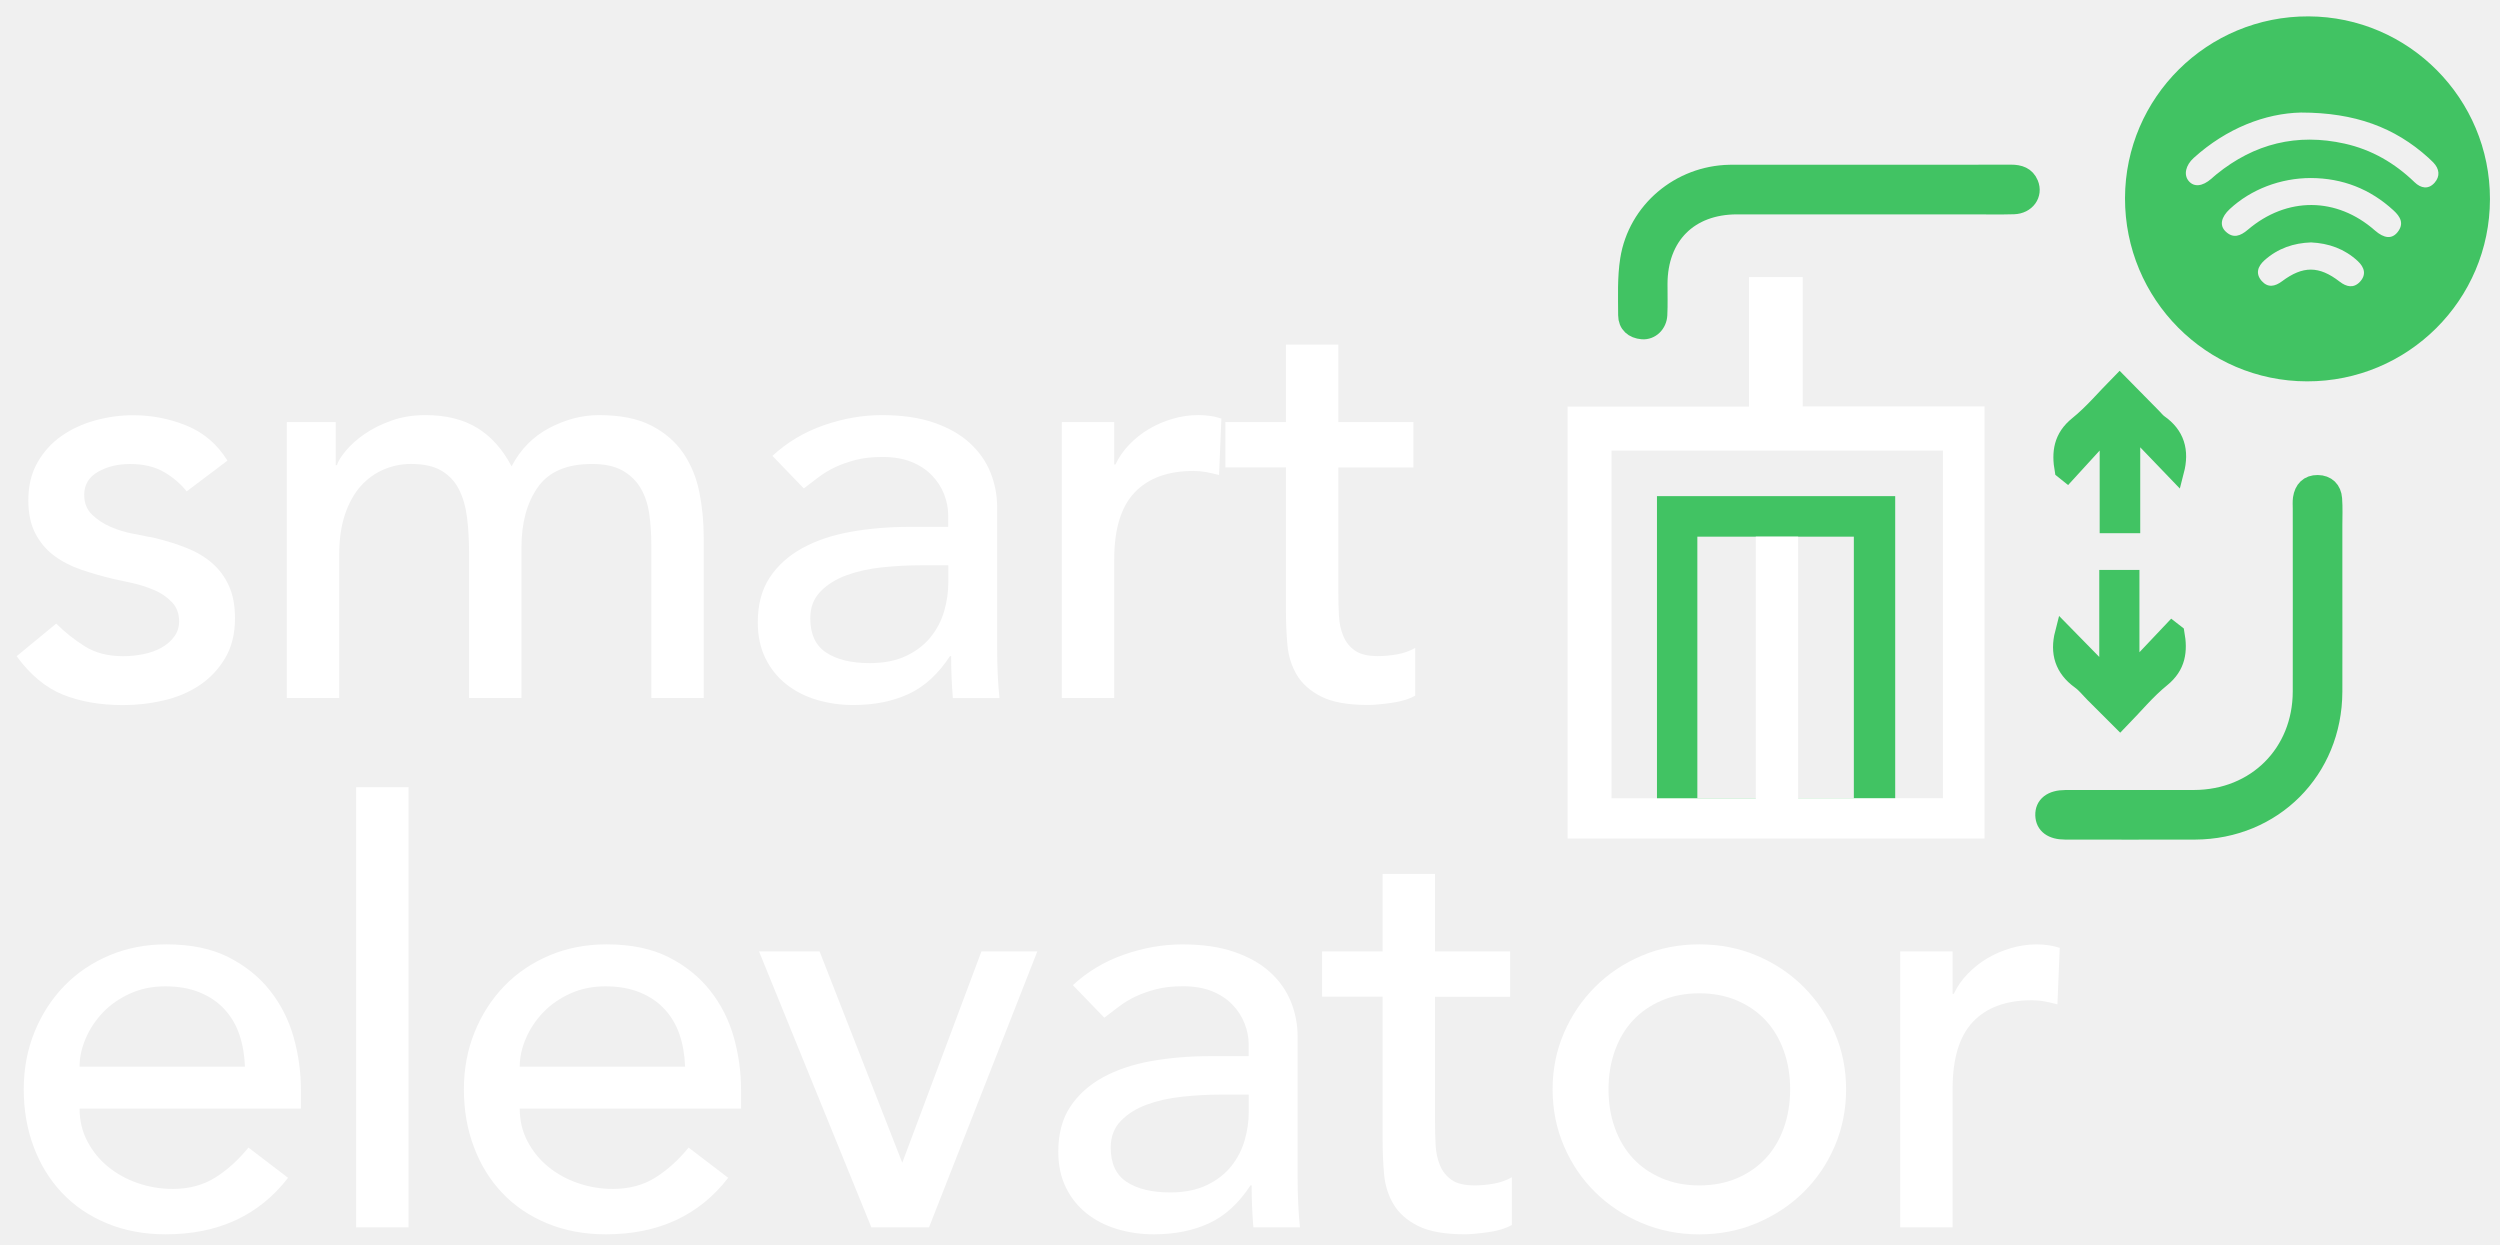
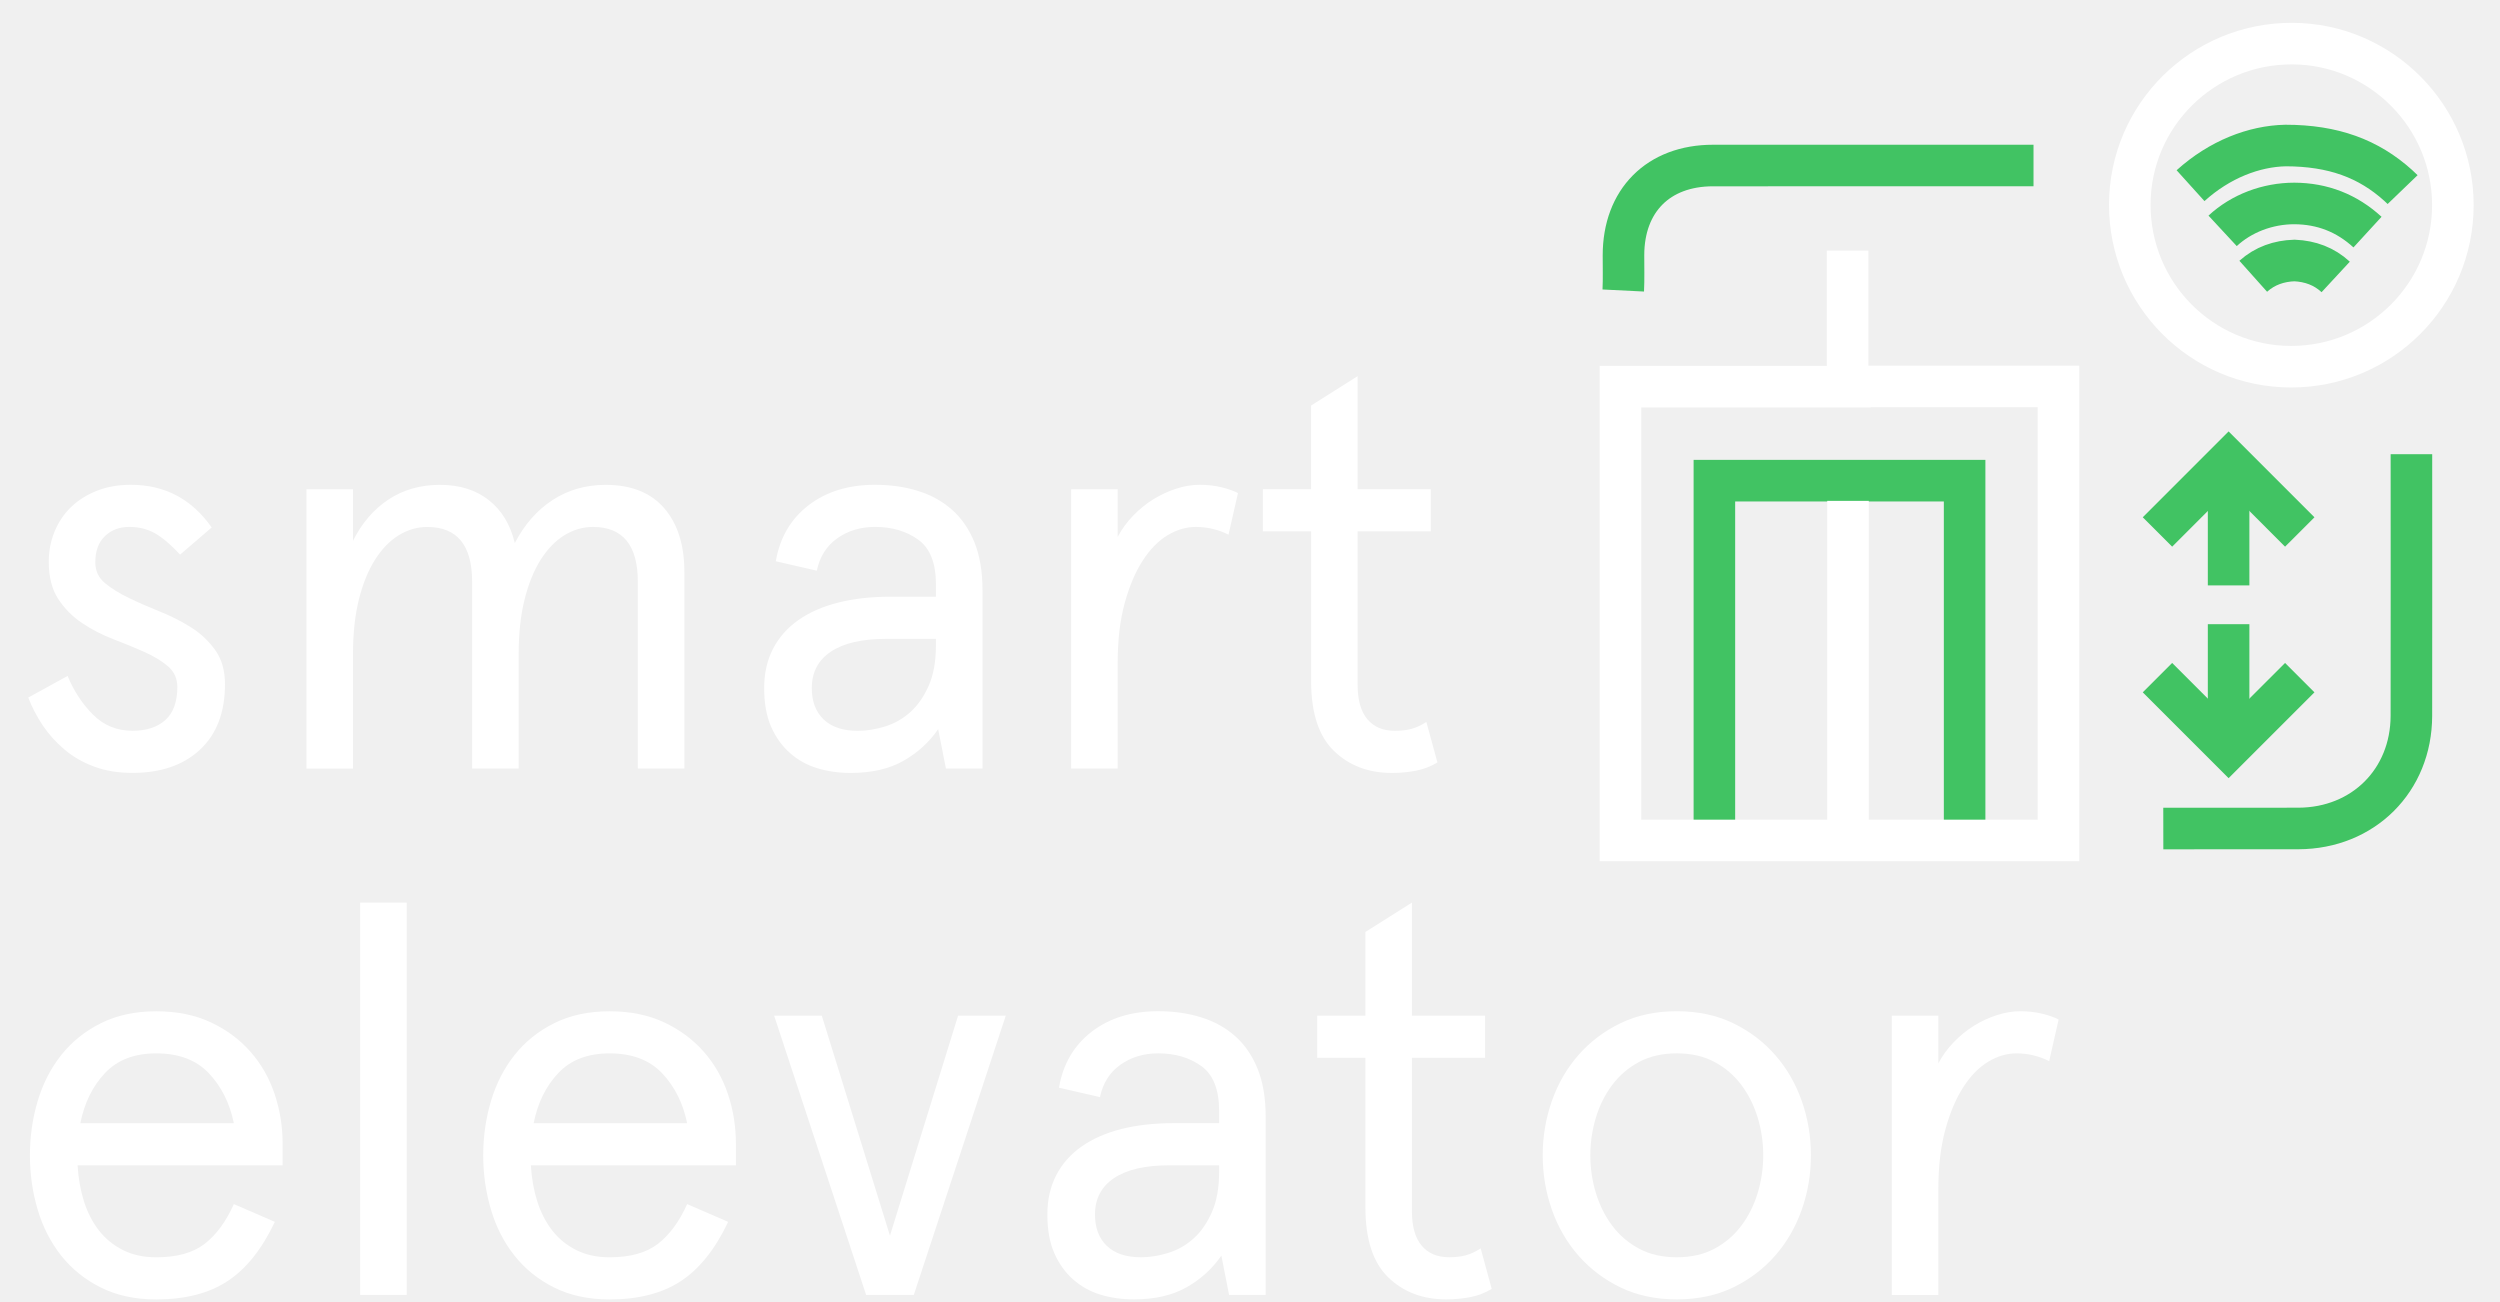
- <svg xmlns="http://www.w3.org/2000/svg" version="1.1" id="Layer_1" x="0px" y="0px" width="84.875px" height="42.25px" viewBox="0 0 84.875 42.25" enable-background="new 0 0 84.875 42.25" xml:space="preserve">
+ <svg xmlns="http://www.w3.org/2000/svg" version="1.1" id="Admin" x="0px" y="0px" width="90.229px" height="46.969px" viewBox="0 0 90.229 46.969" enable-background="new 0 0 90.229 46.969" xml:space="preserve">
  <g>
-     <g>
-       <path fill="#FFFFFF" d="M6.338,16.682c-0.211-0.264-0.471-0.484-0.781-0.662s-0.688-0.267-1.136-0.267    c-0.422,0-0.788,0.089-1.097,0.267c-0.31,0.178-0.465,0.438-0.465,0.781c0,0.276,0.089,0.501,0.267,0.672s0.389,0.31,0.632,0.415    c0.244,0.105,0.504,0.185,0.781,0.237c0.276,0.053,0.514,0.099,0.711,0.139c0.382,0.092,0.741,0.204,1.077,0.336    s0.626,0.303,0.87,0.514c0.244,0.211,0.435,0.468,0.573,0.771c0.139,0.304,0.208,0.673,0.208,1.107    c0,0.527-0.112,0.979-0.336,1.354c-0.224,0.376-0.514,0.683-0.87,0.92s-0.761,0.408-1.216,0.514s-0.913,0.158-1.374,0.158    c-0.778,0-1.46-0.119-2.046-0.355c-0.586-0.237-1.11-0.673-1.571-1.305l1.344-1.107c0.29,0.29,0.613,0.547,0.969,0.771    c0.356,0.224,0.791,0.336,1.305,0.336c0.224,0,0.451-0.023,0.682-0.069s0.435-0.119,0.613-0.218    c0.178-0.099,0.323-0.224,0.435-0.375c0.112-0.151,0.168-0.326,0.168-0.524c0-0.264-0.083-0.48-0.247-0.652    c-0.165-0.171-0.362-0.307-0.593-0.405c-0.231-0.099-0.475-0.178-0.731-0.237c-0.257-0.059-0.484-0.108-0.682-0.148    c-0.382-0.092-0.745-0.197-1.087-0.315c-0.343-0.119-0.646-0.277-0.91-0.475c-0.264-0.198-0.474-0.448-0.632-0.751    c-0.158-0.304-0.237-0.679-0.237-1.127c0-0.487,0.102-0.912,0.307-1.275c0.204-0.362,0.474-0.662,0.81-0.899    c0.336-0.237,0.718-0.415,1.146-0.533c0.428-0.119,0.86-0.178,1.295-0.178c0.632,0,1.239,0.118,1.818,0.355    c0.58,0.237,1.041,0.633,1.384,1.186L6.338,16.682z" />
-       <path fill="#FFFFFF" d="M9.738,14.33h1.66v1.462h0.04c0.04-0.131,0.142-0.296,0.307-0.494c0.165-0.197,0.375-0.385,0.632-0.563    c0.257-0.178,0.56-0.329,0.909-0.454s0.735-0.188,1.157-0.188c0.698,0,1.285,0.145,1.759,0.435    c0.474,0.29,0.863,0.725,1.166,1.305c0.303-0.58,0.731-1.015,1.285-1.305c0.554-0.29,1.114-0.435,1.68-0.435    c0.725,0,1.318,0.118,1.779,0.355c0.461,0.237,0.823,0.551,1.087,0.938c0.264,0.39,0.445,0.831,0.544,1.325    c0.099,0.494,0.148,1.005,0.148,1.531v5.456h-1.779V18.48c0-0.355-0.023-0.698-0.069-1.027c-0.046-0.329-0.142-0.619-0.287-0.87    c-0.145-0.25-0.349-0.451-0.613-0.603s-0.613-0.228-1.047-0.228c-0.857,0-1.47,0.264-1.838,0.791    c-0.369,0.526-0.554,1.205-0.554,2.035v5.12h-1.779v-4.902c0-0.447-0.023-0.856-0.069-1.226c-0.046-0.368-0.138-0.688-0.277-0.959    c-0.138-0.27-0.336-0.48-0.593-0.632s-0.603-0.228-1.038-0.228c-0.316,0-0.623,0.063-0.919,0.188    c-0.296,0.126-0.557,0.313-0.781,0.563c-0.224,0.251-0.402,0.57-0.534,0.959s-0.198,0.847-0.198,1.374v4.862H9.738V14.33z" />
-       <path fill="#FFFFFF" d="M26.224,15.477c0.5-0.462,1.08-0.808,1.739-1.038c0.659-0.23,1.318-0.346,1.977-0.346    c0.685,0,1.275,0.086,1.769,0.257s0.899,0.402,1.215,0.691c0.316,0.29,0.55,0.623,0.702,0.998    c0.151,0.376,0.227,0.769,0.227,1.177v4.783c0,0.33,0.006,0.633,0.02,0.909c0.013,0.277,0.033,0.541,0.059,0.791h-1.582    c-0.04-0.475-0.059-0.949-0.059-1.423h-0.04c-0.396,0.605-0.863,1.034-1.403,1.284c-0.541,0.25-1.167,0.376-1.878,0.376    c-0.435,0-0.85-0.06-1.246-0.178c-0.395-0.119-0.741-0.297-1.038-0.534s-0.531-0.53-0.702-0.88    c-0.171-0.349-0.257-0.754-0.257-1.215c0-0.606,0.135-1.114,0.405-1.522c0.27-0.408,0.639-0.741,1.107-0.998    c0.467-0.257,1.015-0.441,1.641-0.554c0.625-0.111,1.294-0.168,2.006-0.168h1.305v-0.396c0-0.237-0.046-0.475-0.139-0.712    c-0.092-0.236-0.23-0.451-0.415-0.642c-0.185-0.191-0.415-0.343-0.692-0.455c-0.277-0.111-0.606-0.168-0.988-0.168    c-0.343,0-0.643,0.033-0.899,0.099c-0.257,0.066-0.491,0.148-0.702,0.247c-0.211,0.099-0.402,0.215-0.573,0.346    c-0.171,0.133-0.336,0.258-0.494,0.376L26.224,15.477z M31.244,19.192c-0.422,0-0.853,0.023-1.294,0.069    c-0.442,0.046-0.844,0.135-1.206,0.267s-0.659,0.316-0.889,0.554c-0.231,0.237-0.346,0.54-0.346,0.909    c0,0.54,0.181,0.929,0.543,1.166s0.854,0.356,1.473,0.356c0.488,0,0.903-0.083,1.246-0.248c0.342-0.164,0.619-0.378,0.83-0.642    c0.21-0.264,0.362-0.557,0.455-0.88s0.139-0.643,0.139-0.959v-0.593H31.244z" />
-       <path fill="#FFFFFF" d="M36.048,14.33h1.779v1.442h0.04c0.119-0.25,0.277-0.478,0.475-0.682s0.418-0.379,0.662-0.524    c0.244-0.145,0.511-0.26,0.801-0.346c0.29-0.085,0.58-0.128,0.87-0.128c0.29,0,0.553,0.039,0.791,0.118l-0.079,1.918    c-0.145-0.04-0.29-0.073-0.435-0.1c-0.146-0.026-0.29-0.039-0.435-0.039c-0.87,0-1.535,0.244-1.997,0.731    s-0.692,1.245-0.692,2.273v4.704h-1.779V14.33z" />
-       <path fill="#FFFFFF" d="M47.986,15.871h-2.549v4.25c0,0.264,0.006,0.524,0.02,0.781c0.013,0.257,0.063,0.487,0.148,0.691    c0.085,0.205,0.217,0.369,0.395,0.494c0.178,0.126,0.438,0.188,0.781,0.188c0.211,0,0.428-0.021,0.652-0.06    c0.224-0.04,0.428-0.112,0.613-0.218v1.621c-0.211,0.118-0.484,0.201-0.82,0.247s-0.598,0.069-0.781,0.069    c-0.686,0-1.216-0.096-1.592-0.287c-0.375-0.19-0.652-0.438-0.83-0.741c-0.178-0.303-0.283-0.643-0.316-1.018    c-0.033-0.376-0.049-0.754-0.049-1.137v-4.883h-2.056V14.33h2.056V11.7h1.779v2.63h2.549V15.871z" />
-       <path fill="#FFFFFF" d="M2.702,37.637c0,0.408,0.089,0.78,0.267,1.116s0.412,0.623,0.702,0.86s0.626,0.422,1.008,0.554    c0.382,0.132,0.777,0.197,1.186,0.197c0.553,0,1.034-0.129,1.443-0.386c0.408-0.257,0.784-0.596,1.127-1.018l1.344,1.027    c-0.988,1.279-2.372,1.918-4.151,1.918c-0.738,0-1.407-0.126-2.006-0.376s-1.107-0.596-1.522-1.037s-0.735-0.962-0.958-1.562    c-0.225-0.6-0.336-1.249-0.336-1.947s0.122-1.348,0.366-1.947s0.58-1.12,1.008-1.562s0.939-0.787,1.532-1.038    c0.593-0.25,1.239-0.375,1.938-0.375c0.83,0,1.532,0.145,2.105,0.435s1.044,0.669,1.413,1.137    c0.369,0.468,0.636,0.995,0.801,1.581c0.165,0.587,0.247,1.183,0.247,1.789v0.633H2.702z M8.315,36.213    c-0.014-0.395-0.076-0.757-0.188-1.087c-0.112-0.329-0.28-0.616-0.504-0.859c-0.224-0.244-0.504-0.436-0.84-0.573    c-0.336-0.139-0.728-0.208-1.176-0.208c-0.435,0-0.834,0.082-1.196,0.247s-0.669,0.379-0.919,0.643    c-0.25,0.264-0.445,0.557-0.583,0.88c-0.139,0.322-0.208,0.642-0.208,0.958H8.315z" />
-       <path fill="#FFFFFF" d="M12.091,26.725h1.779v14.944h-1.779V26.725z" />
-       <path fill="#FFFFFF" d="M17.645,37.637c0,0.408,0.089,0.78,0.267,1.116s0.412,0.623,0.702,0.86s0.626,0.422,1.008,0.554    c0.382,0.132,0.777,0.197,1.186,0.197c0.553,0,1.034-0.129,1.443-0.386c0.408-0.257,0.784-0.596,1.127-1.018l1.344,1.027    c-0.988,1.279-2.372,1.918-4.151,1.918c-0.738,0-1.407-0.126-2.006-0.376s-1.107-0.596-1.522-1.037s-0.735-0.962-0.958-1.562    c-0.225-0.6-0.336-1.249-0.336-1.947s0.122-1.348,0.366-1.947s0.58-1.12,1.008-1.562s0.939-0.787,1.532-1.038    c0.593-0.25,1.239-0.375,1.938-0.375c0.83,0,1.532,0.145,2.105,0.435s1.044,0.669,1.413,1.137    c0.369,0.468,0.636,0.995,0.801,1.581c0.165,0.587,0.247,1.183,0.247,1.789v0.633H17.645z M23.259,36.213    c-0.014-0.395-0.076-0.757-0.188-1.087c-0.112-0.329-0.28-0.616-0.504-0.859c-0.224-0.244-0.504-0.436-0.84-0.573    c-0.336-0.139-0.728-0.208-1.176-0.208c-0.435,0-0.834,0.082-1.196,0.247s-0.669,0.379-0.919,0.643    c-0.25,0.264-0.445,0.557-0.583,0.88c-0.139,0.322-0.208,0.642-0.208,0.958H23.259z" />
-       <path fill="#FFFFFF" d="M25.769,32.3h2.056l2.807,7.175L33.32,32.3h1.897l-3.677,9.369h-1.957L25.769,32.3z" />
-       <path fill="#FFFFFF" d="M36.424,33.446c0.5-0.462,1.08-0.808,1.739-1.038c0.659-0.23,1.318-0.346,1.977-0.346    c0.685,0,1.275,0.086,1.769,0.257s0.899,0.402,1.215,0.691c0.317,0.29,0.55,0.623,0.702,0.998    c0.151,0.376,0.228,0.769,0.228,1.177v4.783c0,0.33,0.007,0.633,0.021,0.909c0.012,0.277,0.032,0.541,0.059,0.791h-1.582    c-0.04-0.475-0.059-0.949-0.059-1.423h-0.04c-0.396,0.605-0.863,1.034-1.403,1.284c-0.541,0.25-1.167,0.376-1.878,0.376    c-0.435,0-0.85-0.06-1.246-0.178c-0.395-0.119-0.741-0.297-1.038-0.534s-0.531-0.53-0.702-0.88    c-0.171-0.349-0.257-0.754-0.257-1.215c0-0.606,0.135-1.114,0.405-1.522c0.27-0.408,0.639-0.741,1.107-0.998    c0.467-0.257,1.015-0.441,1.641-0.554c0.625-0.111,1.294-0.168,2.006-0.168h1.305v-0.396c0-0.237-0.046-0.475-0.139-0.712    c-0.092-0.236-0.23-0.451-0.415-0.642c-0.185-0.191-0.415-0.343-0.692-0.455c-0.277-0.111-0.606-0.168-0.988-0.168    c-0.343,0-0.643,0.033-0.899,0.099c-0.257,0.066-0.491,0.148-0.702,0.247c-0.211,0.099-0.402,0.215-0.573,0.346    c-0.171,0.133-0.336,0.258-0.494,0.376L36.424,33.446z M41.444,37.162c-0.422,0-0.853,0.023-1.294,0.069    c-0.442,0.046-0.844,0.135-1.206,0.267s-0.659,0.316-0.889,0.554c-0.231,0.237-0.346,0.54-0.346,0.909    c0,0.54,0.181,0.929,0.543,1.166s0.854,0.356,1.473,0.356c0.488,0,0.903-0.083,1.246-0.248c0.342-0.164,0.619-0.378,0.83-0.642    c0.21-0.264,0.362-0.557,0.455-0.88s0.139-0.643,0.139-0.959v-0.593H41.444z" />
-       <path fill="#FFFFFF" d="M51.268,33.841h-2.549v4.25c0,0.264,0.006,0.524,0.02,0.781c0.013,0.257,0.063,0.487,0.148,0.691    c0.085,0.205,0.217,0.369,0.395,0.494c0.178,0.126,0.438,0.188,0.781,0.188c0.211,0,0.428-0.021,0.652-0.06    c0.224-0.04,0.428-0.112,0.613-0.218v1.621c-0.211,0.118-0.484,0.201-0.82,0.247s-0.598,0.069-0.781,0.069    c-0.686,0-1.216-0.096-1.592-0.287c-0.375-0.19-0.652-0.438-0.83-0.741c-0.178-0.303-0.283-0.643-0.316-1.018    c-0.033-0.376-0.049-0.754-0.049-1.137v-4.883h-2.056V32.3h2.056v-2.63h1.779v2.63h2.549V33.841z" />
-       <path fill="#FFFFFF" d="M52.711,36.984c0-0.686,0.129-1.324,0.386-1.918c0.257-0.593,0.609-1.113,1.058-1.562    c0.447-0.447,0.975-0.801,1.582-1.058c0.605-0.257,1.258-0.385,1.956-0.385s1.351,0.128,1.957,0.385s1.134,0.61,1.581,1.058    c0.448,0.448,0.801,0.969,1.059,1.562c0.256,0.594,0.385,1.232,0.385,1.918s-0.129,1.327-0.385,1.927    c-0.258,0.601-0.61,1.12-1.059,1.562c-0.447,0.442-0.975,0.791-1.581,1.048s-1.259,0.386-1.957,0.386s-1.351-0.129-1.956-0.386    c-0.607-0.257-1.135-0.605-1.582-1.048c-0.448-0.441-0.801-0.961-1.058-1.562C52.84,38.312,52.711,37.67,52.711,36.984z     M54.609,36.984c0,0.475,0.072,0.912,0.217,1.314s0.35,0.744,0.613,1.027c0.264,0.284,0.586,0.508,0.969,0.673    c0.381,0.164,0.811,0.247,1.284,0.247c0.475,0,0.903-0.083,1.285-0.247c0.382-0.165,0.704-0.389,0.968-0.673    c0.264-0.283,0.469-0.625,0.613-1.027s0.218-0.84,0.218-1.314s-0.073-0.913-0.218-1.314c-0.145-0.402-0.35-0.745-0.613-1.028    s-0.586-0.507-0.968-0.672s-0.811-0.247-1.285-0.247c-0.474,0-0.903,0.082-1.284,0.247c-0.383,0.165-0.705,0.389-0.969,0.672    s-0.469,0.626-0.613,1.028C54.682,36.071,54.609,36.51,54.609,36.984z" />
-       <path fill="#FFFFFF" d="M64.512,32.3h1.779v1.442h0.039c0.119-0.25,0.277-0.478,0.475-0.682c0.198-0.204,0.418-0.379,0.662-0.524    c0.244-0.145,0.512-0.26,0.801-0.346c0.29-0.085,0.58-0.128,0.87-0.128s0.554,0.039,0.79,0.118l-0.078,1.918    c-0.146-0.04-0.291-0.073-0.436-0.1s-0.289-0.039-0.435-0.039c-0.87,0-1.535,0.244-1.997,0.731    c-0.461,0.487-0.691,1.245-0.691,2.273v4.704h-1.779V32.3z" />
-     </g>
-     <path fill-rule="evenodd" clip-rule="evenodd" fill="#41C363" d="M78.322,12.947c-3.421-0.006-6.186-2.792-6.178-6.223   c0.01-3.418,2.802-6.182,6.232-6.168c3.402,0.013,6.163,2.796,6.158,6.204C84.531,10.183,81.749,12.954,78.322,12.947z    M78.117,3.821c-1.204,0.026-2.521,0.528-3.641,1.541c-0.275,0.249-0.344,0.57-0.174,0.778c0.181,0.221,0.469,0.193,0.775-0.073   c0.059-0.051,0.115-0.104,0.176-0.152c1.283-1.041,2.73-1.398,4.348-1.039c0.918,0.205,1.699,0.659,2.373,1.31   c0.217,0.209,0.47,0.255,0.68,0.018c0.195-0.22,0.165-0.474-0.046-0.691c-0.054-0.056-0.11-0.108-0.167-0.16   C81.299,4.323,79.952,3.823,78.117,3.821z M78.455,6.044c-1.031,0.001-2.029,0.382-2.751,1.05c-0.298,0.276-0.36,0.559-0.144,0.765   c0.258,0.248,0.502,0.153,0.75-0.056c1.328-1.133,3.021-1.121,4.318,0.021c0.313,0.274,0.577,0.3,0.77,0.057   c0.229-0.289,0.096-0.524-0.138-0.738C80.467,6.415,79.531,6.049,78.455,6.044z M78.461,8.23c-0.594,0.02-1.13,0.203-1.581,0.606   c-0.233,0.209-0.314,0.457-0.092,0.707c0.209,0.232,0.445,0.187,0.686,0.007c0.712-0.533,1.259-0.528,1.956,0.011   c0.234,0.181,0.475,0.233,0.688,0.008c0.229-0.244,0.156-0.494-0.075-0.708C79.597,8.449,79.064,8.259,78.461,8.23z" />
-     <path fill-rule="evenodd" clip-rule="evenodd" fill="#41C363" d="M64.342,16.843c0,3.778,0,7.541,0,11.332   c-2.686,0-5.373,0-8.088,0c0-3.765,0-7.539,0-11.332C58.947,16.843,61.634,16.843,64.342,16.843z M62.938,27.103   c0-3.079,0-5.842,0-8.882c-1.992,0-3.352,0-5.313,0c0,3.07,0,5.824,0,8.882C59.602,27.103,60.953,27.103,62.938,27.103z" />
-     <path fill-rule="evenodd" clip-rule="evenodd" fill="#41C363" stroke="#41C363" stroke-width="0.6" stroke-miterlimit="10" d="   M79.223,19.461c0,1.342,0.004,2.684,0,4.025c-0.009,2.667-2.043,4.707-4.703,4.718c-1.137,0.004-3.271,0.001-4.407,0   c-0.451,0-0.704-0.189-0.715-0.526c-0.011-0.35,0.253-0.557,0.724-0.557c1.121-0.002,3.244,0.002,4.367-0.001   c2.095-0.006,3.646-1.551,3.65-3.642c0.004-2.735,0-3.47,0-6.206c0-0.116-0.01-0.234,0.006-0.348   c0.045-0.309,0.225-0.501,0.541-0.497c0.313,0.004,0.506,0.194,0.529,0.506c0.023,0.309,0.008,0.619,0.008,0.929   C79.223,19.062,79.223,18.261,79.223,19.461z" />
-     <path fill-rule="evenodd" clip-rule="evenodd" fill="#41C363" stroke="#41C363" stroke-width="0.6" stroke-miterlimit="10" d="   M62.94,5.893c1.445,0,3.89,0.003,5.335-0.003c0.284,0,0.516,0.075,0.63,0.349c0.151,0.36-0.108,0.722-0.536,0.735   c-0.464,0.014-0.929,0.004-1.394,0.004c-2.335,0-5.671-0.001-8.006,0c-1.621,0-2.655,1.039-2.657,2.665   c-0.001,0.348,0.011,0.697-0.006,1.044c-0.014,0.318-0.261,0.555-0.549,0.532c-0.311-0.025-0.52-0.205-0.521-0.518   c-0.001-0.631-0.03-1.272,0.068-1.89c0.266-1.668,1.726-2.885,3.415-2.917c0.025,0,0.051-0.001,0.076-0.001   C60.18,5.893,61.56,5.893,62.94,5.893z" />
-     <path fill-rule="evenodd" clip-rule="evenodd" fill="#41C363" stroke="#41C363" stroke-width="0.6" stroke-miterlimit="10" d="   M70.055,15.96c-0.105-0.597-0.042-1.105,0.49-1.533c0.498-0.401,0.915-0.904,1.416-1.411c0.389,0.395,0.756,0.767,1.123,1.14   c0.072,0.074,0.138,0.159,0.221,0.218c0.563,0.394,0.723,0.931,0.545,1.617c-0.464-0.483-0.927-0.964-1.389-1.446   c-0.033,0.025-0.066,0.05-0.1,0.074c0,1.051,0,2.102,0,3.183c-0.264,0-0.5,0-0.777,0c0-1.054,0-2.115,0-3.279   c-0.515,0.561-0.961,1.049-1.406,1.537C70.136,16.027,70.096,15.994,70.055,15.96z" />
-     <path fill-rule="evenodd" clip-rule="evenodd" fill="#41C363" stroke="#41C363" stroke-width="0.6" stroke-miterlimit="10" d="   M73.865,21.504c0.105,0.594,0.047,1.103-0.484,1.532c-0.497,0.401-0.911,0.909-1.402,1.412c-0.314-0.314-0.604-0.603-0.893-0.891   c-0.154-0.154-0.292-0.334-0.469-0.46c-0.557-0.402-0.723-0.934-0.553-1.596c0.458,0.467,0.926,0.945,1.393,1.421   c0.037-0.024,0.076-0.049,0.113-0.073c0-1.06,0-2.121,0-3.199c0.27,0,0.496,0,0.764,0c0,1.064,0,2.126,0,3.248   c0.502-0.53,0.954-1.01,1.408-1.49C73.783,21.44,73.822,21.471,73.865,21.504z" />
-     <g>
-       <path fill-rule="evenodd" clip-rule="evenodd" fill="#FFFFFF" d="M53.219,13.803c2.063,0,4.098,0,6.159,0c0-1.932,0-2.462,0-4.396    c0.365,0,1.442,0,1.824,0c0,1.91,0,2.449,0,4.39c2.075,0,4.108,0,6.173,0c0,4.677,0,9.994,0,14.672c-4.457,0-9.662,0-14.156,0    C53.219,23.825,53.219,18.507,53.219,13.803z M61.047,27.099c1.727,0,3.239,0,4.916,0c0-3.95,0-7.876,0-11.8    c-3.771,0-7.518,0-11.251,0c0,3.954,0,7.881,0,11.801c1.702,0,3.186,0,4.897,0c0-3.07,0-5.834,0-8.881c0.381,0,1.07,0,1.438,0    C61.047,21.287,61.047,24.042,61.047,27.099z" />
-     </g>
+     <path fill="#FFFFFF" d="M4.72,17.497c1.227,0,2.2,0.514,2.92,1.54l-1.14,0.98c-0.333-0.36-0.637-0.617-0.91-0.771   s-0.583-0.229-0.93-0.229c-0.347,0-0.637,0.109-0.87,0.33c-0.233,0.22-0.35,0.536-0.35,0.949c0,0.308,0.117,0.558,0.35,0.75   c0.233,0.194,0.523,0.374,0.87,0.54c0.346,0.167,0.72,0.33,1.12,0.49c0.4,0.16,0.773,0.351,1.12,0.57s0.637,0.493,0.87,0.82   c0.233,0.326,0.35,0.736,0.35,1.229c0,1.014-0.3,1.8-0.9,2.36c-0.6,0.56-1.414,0.84-2.44,0.84c-0.52,0-0.983-0.077-1.39-0.23   c-0.407-0.152-0.764-0.359-1.07-0.62c-0.307-0.26-0.567-0.55-0.78-0.869c-0.213-0.32-0.387-0.653-0.52-1l1.42-0.78   c0.227,0.547,0.533,1.014,0.92,1.399c0.387,0.388,0.86,0.58,1.42,0.58c0.507,0,0.903-0.13,1.19-0.39   c0.286-0.26,0.43-0.656,0.43-1.19c0-0.306-0.113-0.556-0.34-0.75c-0.227-0.192-0.514-0.366-0.86-0.52   c-0.347-0.153-0.72-0.307-1.12-0.46s-0.773-0.347-1.12-0.58s-0.633-0.523-0.86-0.87c-0.227-0.347-0.34-0.793-0.34-1.34   c0-0.387,0.07-0.75,0.21-1.09c0.14-0.34,0.336-0.634,0.59-0.88c0.253-0.247,0.563-0.443,0.93-0.59   C3.856,17.57,4.266,17.497,4.72,17.497z" />
+     <path fill="#FFFFFF" d="M24.7,27.737h-1.68v-6.74c0-1.319-0.54-1.979-1.62-1.979c-0.36,0-0.704,0.1-1.03,0.3   s-0.613,0.497-0.86,0.89c-0.247,0.394-0.44,0.874-0.58,1.44s-0.21,1.217-0.21,1.95v4.14h-1.68v-6.74c0-1.319-0.54-1.979-1.62-1.979   c-0.36,0-0.704,0.1-1.03,0.3s-0.613,0.497-0.86,0.89c-0.247,0.394-0.44,0.874-0.58,1.44s-0.21,1.217-0.21,1.95v4.14h-1.68v-10.08   h1.68v1.86c0.32-0.641,0.747-1.137,1.28-1.49s1.153-0.53,1.86-0.53c0.707,0,1.293,0.184,1.76,0.55   c0.467,0.367,0.78,0.884,0.94,1.551c0.347-0.667,0.8-1.184,1.36-1.551c0.56-0.366,1.2-0.55,1.92-0.55c0.92,0,1.623,0.28,2.11,0.84   c0.486,0.561,0.73,1.327,0.73,2.301V27.737z" />
+     <path fill="#FFFFFF" d="M35.459,27.737H34.14l-0.28-1.42c-0.32,0.467-0.737,0.847-1.25,1.14s-1.15,0.44-1.91,0.44   c-0.427,0-0.827-0.057-1.2-0.17c-0.374-0.113-0.704-0.297-0.99-0.55c-0.287-0.254-0.513-0.57-0.68-0.95   c-0.167-0.38-0.25-0.844-0.25-1.391c0-0.533,0.106-1.006,0.32-1.42c0.213-0.413,0.52-0.76,0.92-1.04   c0.4-0.279,0.88-0.489,1.44-0.63c0.56-0.14,1.187-0.21,1.88-0.21h1.64v-0.439c0-0.773-0.213-1.313-0.64-1.62   c-0.427-0.307-0.947-0.46-1.56-0.46c-0.52,0-0.974,0.137-1.36,0.41s-0.633,0.663-0.74,1.17L28,20.257   c0.146-0.853,0.54-1.526,1.18-2.02c0.64-0.493,1.44-0.74,2.4-0.74c0.56,0,1.077,0.073,1.55,0.221   c0.473,0.146,0.883,0.373,1.23,0.68c0.346,0.307,0.617,0.7,0.811,1.18c0.193,0.48,0.289,1.054,0.289,1.72V27.737z M29.299,24.837   c0,0.48,0.143,0.857,0.43,1.131c0.287,0.273,0.697,0.409,1.23,0.409c0.32,0,0.65-0.053,0.99-0.159   c0.34-0.107,0.643-0.28,0.91-0.521s0.487-0.557,0.66-0.95c0.173-0.393,0.26-0.876,0.26-1.45v-0.239h-1.8   c-0.867,0-1.53,0.153-1.99,0.46C29.529,23.824,29.299,24.265,29.299,24.837z" />
+     <path fill="#FFFFFF" d="M44.339,19.297c-0.373-0.187-0.767-0.279-1.18-0.279c-0.347,0-0.687,0.1-1.02,0.3   c-0.334,0.2-0.634,0.507-0.9,0.92s-0.483,0.927-0.65,1.54c-0.166,0.613-0.25,1.327-0.25,2.14v3.82h-1.68v-10.08h1.68v1.72   c0.147-0.279,0.334-0.536,0.561-0.77s0.47-0.43,0.729-0.59c0.261-0.16,0.533-0.287,0.82-0.38c0.287-0.094,0.57-0.141,0.851-0.141   c0.279,0,0.543,0.03,0.789,0.09c0.247,0.061,0.443,0.131,0.591,0.21L44.339,19.297z" />
+     <path fill="#FFFFFF" d="M45.579,17.657h1.74v-3.02l1.68-1.061v4.08h2.64v1.521h-2.64v5.54c0,0.547,0.116,0.96,0.35,1.239   c0.233,0.28,0.563,0.42,0.99,0.42c0.227,0,0.427-0.022,0.601-0.069c0.173-0.047,0.353-0.13,0.54-0.25l0.399,1.46   c-0.24,0.146-0.5,0.246-0.78,0.3c-0.279,0.053-0.566,0.08-0.859,0.08c-0.854,0-1.554-0.267-2.101-0.8s-0.819-1.373-0.819-2.521   v-5.399h-1.74V17.657z" />
+     <path fill="#FFFFFF" d="M10.2,42.058h-7.4c0.027,0.467,0.104,0.899,0.23,1.3c0.127,0.399,0.307,0.75,0.54,1.05   s0.523,0.537,0.87,0.71c0.347,0.174,0.747,0.26,1.2,0.26c0.747,0,1.33-0.163,1.75-0.489c0.42-0.327,0.77-0.804,1.05-1.431   l1.48,0.641c-0.467,0.986-1.037,1.699-1.71,2.14s-1.53,0.66-2.57,0.66c-0.76,0-1.427-0.144-2-0.43   c-0.574-0.287-1.05-0.671-1.43-1.15c-0.38-0.48-0.664-1.033-0.85-1.66s-0.28-1.28-0.28-1.96s0.093-1.333,0.28-1.96   s0.47-1.18,0.85-1.66c0.38-0.479,0.856-0.863,1.43-1.149c0.573-0.287,1.24-0.431,2-0.431c0.747,0,1.403,0.134,1.97,0.4   s1.043,0.62,1.43,1.06c0.387,0.44,0.677,0.947,0.87,1.521c0.193,0.573,0.29,1.173,0.29,1.8V42.058z M5.64,38.018   c-0.787,0-1.404,0.236-1.85,0.71c-0.447,0.474-0.744,1.076-0.89,1.81h5.54c-0.147-0.72-0.447-1.319-0.9-1.8   C7.086,38.257,6.453,38.018,5.64,38.018z" />
+     <path fill="#FFFFFF" d="M14.679,32.577v14.16h-1.68v-14.16H14.679z" />
+     <path fill="#FFFFFF" d="M26.56,42.058h-7.4c0.027,0.467,0.104,0.899,0.23,1.3c0.127,0.399,0.307,0.75,0.54,1.05   s0.523,0.537,0.87,0.71c0.347,0.174,0.747,0.26,1.2,0.26c0.747,0,1.33-0.163,1.75-0.489c0.42-0.327,0.77-0.804,1.05-1.431   l1.48,0.641c-0.467,0.986-1.037,1.699-1.71,2.14s-1.53,0.66-2.57,0.66c-0.76,0-1.427-0.144-2-0.43   c-0.574-0.287-1.05-0.671-1.43-1.15c-0.38-0.48-0.664-1.033-0.85-1.66s-0.28-1.28-0.28-1.96s0.093-1.333,0.28-1.96   s0.47-1.18,0.85-1.66c0.38-0.479,0.856-0.863,1.43-1.149c0.573-0.287,1.24-0.431,2-0.431c0.747,0,1.403,0.134,1.97,0.4   s1.043,0.62,1.43,1.06c0.387,0.44,0.677,0.947,0.87,1.521c0.193,0.573,0.29,1.173,0.29,1.8V42.058z M22,38.018   c-0.787,0-1.404,0.236-1.85,0.71c-0.447,0.474-0.744,1.076-0.89,1.81h5.54c-0.147-0.72-0.447-1.319-0.9-1.8   C23.446,38.257,22.813,38.018,22,38.018z" />
+     <path fill="#FFFFFF" d="M36.3,36.657l-3.32,10.08h-1.72l-3.32-10.08h1.72l2.46,7.94l2.459-7.94H36.3z" />
+     <path fill="#FFFFFF" d="M45.68,46.737h-1.32l-0.279-1.42c-0.32,0.467-0.737,0.847-1.25,1.14c-0.514,0.293-1.15,0.44-1.91,0.44   c-0.427,0-0.827-0.057-1.2-0.17s-0.703-0.297-0.99-0.55c-0.287-0.254-0.514-0.57-0.68-0.95c-0.167-0.38-0.25-0.844-0.25-1.391   c0-0.533,0.106-1.006,0.32-1.42c0.213-0.413,0.52-0.76,0.92-1.04c0.399-0.279,0.88-0.489,1.439-0.63   c0.561-0.14,1.187-0.21,1.88-0.21H44v-0.439c0-0.773-0.214-1.313-0.641-1.62s-0.946-0.46-1.56-0.46c-0.521,0-0.974,0.137-1.36,0.41   s-0.633,0.663-0.74,1.17l-1.479-0.341c0.146-0.853,0.54-1.526,1.18-2.02c0.641-0.493,1.44-0.74,2.4-0.74   c0.56,0,1.076,0.073,1.55,0.221c0.474,0.146,0.883,0.373,1.23,0.68c0.346,0.307,0.616,0.7,0.81,1.18   c0.193,0.48,0.29,1.054,0.29,1.72V46.737z M39.52,43.837c0,0.48,0.144,0.857,0.43,1.131c0.287,0.273,0.697,0.409,1.23,0.409   c0.32,0,0.65-0.053,0.99-0.159c0.34-0.107,0.643-0.28,0.91-0.521c0.267-0.24,0.486-0.557,0.659-0.95   C43.913,43.354,44,42.871,44,42.297v-0.239h-1.801c-0.866,0-1.529,0.153-1.989,0.46S39.52,43.265,39.52,43.837z" />
+     <path fill="#FFFFFF" d="M47.539,36.657h1.74v-3.02l1.68-1.061v4.08h2.64v1.521h-2.64v5.54c0,0.547,0.116,0.96,0.35,1.239   c0.233,0.28,0.563,0.42,0.99,0.42c0.227,0,0.427-0.022,0.601-0.069c0.173-0.047,0.353-0.13,0.54-0.25l0.399,1.46   c-0.24,0.146-0.5,0.246-0.78,0.3c-0.279,0.053-0.566,0.08-0.859,0.08c-0.854,0-1.554-0.267-2.101-0.8s-0.819-1.373-0.819-2.521   v-5.399h-1.74V36.657z" />
+     <path fill="#FFFFFF" d="M55.679,41.697c0-0.68,0.11-1.333,0.33-1.96s0.54-1.18,0.96-1.66c0.42-0.479,0.927-0.863,1.52-1.149   c0.594-0.287,1.271-0.431,2.03-0.431s1.437,0.144,2.03,0.431c0.593,0.286,1.1,0.67,1.52,1.149c0.42,0.48,0.74,1.033,0.96,1.66   c0.221,0.627,0.33,1.28,0.33,1.96s-0.109,1.333-0.33,1.96c-0.22,0.627-0.54,1.18-0.96,1.66c-0.42,0.479-0.927,0.863-1.52,1.15   c-0.594,0.286-1.271,0.43-2.03,0.43s-1.437-0.144-2.03-0.43c-0.593-0.287-1.1-0.671-1.52-1.15c-0.42-0.48-0.74-1.033-0.96-1.66   S55.679,42.377,55.679,41.697z M57.398,41.697c0,0.467,0.066,0.92,0.2,1.36c0.133,0.439,0.33,0.833,0.59,1.18   s0.583,0.623,0.97,0.83s0.841,0.31,1.36,0.31c0.521,0,0.974-0.103,1.36-0.31s0.71-0.483,0.97-0.83s0.457-0.74,0.59-1.18   c0.133-0.44,0.2-0.894,0.2-1.36s-0.067-0.92-0.2-1.36c-0.133-0.439-0.33-0.833-0.59-1.18s-0.583-0.623-0.97-0.83   c-0.387-0.206-0.84-0.31-1.36-0.31c-0.52,0-0.974,0.104-1.36,0.31c-0.387,0.207-0.71,0.483-0.97,0.83s-0.457,0.74-0.59,1.18   C57.465,40.777,57.398,41.23,57.398,41.697z" />
+     <path fill="#FFFFFF" d="M73.958,38.297c-0.373-0.187-0.767-0.279-1.18-0.279c-0.347,0-0.687,0.1-1.02,0.3   c-0.334,0.2-0.634,0.507-0.9,0.92s-0.483,0.927-0.65,1.54c-0.166,0.613-0.25,1.327-0.25,2.14v3.82h-1.68v-10.08h1.68v1.72   c0.147-0.279,0.334-0.536,0.561-0.77s0.47-0.43,0.729-0.59c0.261-0.16,0.533-0.287,0.82-0.38c0.287-0.094,0.57-0.141,0.851-0.141   c0.279,0,0.543,0.03,0.789,0.09c0.247,0.061,0.443,0.131,0.591,0.21L73.958,38.297z" />
  </g>
+   <path fill="none" stroke="#41C363" stroke-width="1.5" stroke-miterlimit="10" d="M86.714,6.843  c-0.05-0.052-0.104-0.102-0.157-0.149c-1.077-0.971-2.342-1.44-4.069-1.442c-1.133,0.024-2.374,0.497-3.428,1.449 M85.447,8.377  c-0.748-0.686-1.627-1.029-2.641-1.034c-0.971,0.001-1.91,0.36-2.588,0.989 M84.299,9.995c-0.419-0.388-0.921-0.567-1.487-0.594  c-0.56,0.019-1.064,0.19-1.489,0.57" />
+   <path fill="none" stroke="#41C363" stroke-width="1.5" stroke-miterlimit="10" d="M61.875,30.073c0-4.205,0-8.487,0-12.725  c3.007,0,6.007,0,9.031,0c0,4.22,0,8.489,0,12.725" />
+   <path fill="none" stroke="#41C363" stroke-width="1.5" stroke-miterlimit="10" d="M78.077,29.903  c1.253-0.002,3.624,0.002,4.877-0.002c2.339-0.008,4.072-1.732,4.077-4.067c0.005-3.055,0.001-6.385,0.001-9.441" />
+   <path fill="none" stroke="#41C363" stroke-width="1.5" stroke-miterlimit="10" d="M73.393,5.973c-2.839,0-8.731,0-11.569,0.001  c-1.972,0.001-3.229,1.263-3.23,3.24c-0.002,0.423,0.013,0.848-0.008,1.271" />
+   <g>
+     <path fill="none" stroke="#FFFFFF" stroke-width="1.5" stroke-miterlimit="10" d="M66.683,9.045c0,2.133,0,2.734,0,4.902   c2.317,0,5.306,0,7.61,0c0,5.224,0,11.161,0,16.385c-4.976,0-10.789,0-15.808,0c0-5.187,0-11.125,0-16.377c2.304,0,6.728,0,9.029,0    M66.697,30.237c0-3.43,0-8.757,0-12.159" />
+   </g>
+   <path fill="none" stroke="#FFFFFF" stroke-width="1.5" stroke-miterlimit="10" d="M82.681,13.235  c-3.22-0.006-5.822-2.626-5.813-5.856c0.008-3.218,2.636-5.818,5.865-5.805c3.201,0.012,5.799,2.63,5.795,5.837  C88.523,10.634,85.905,13.24,82.681,13.235z" />
+   <polyline fill="none" stroke="#41C363" stroke-width="1.5" stroke-miterlimit="10" points="77.866,19.2 80.434,16.631 83.002,19.2   " />
+   <line fill="none" stroke="#41C363" stroke-width="1.5" stroke-miterlimit="10" x1="80.434" y1="16.912" x2="80.434" y2="21.128" />
+   <polyline fill="none" stroke="#41C363" stroke-width="1.5" stroke-miterlimit="10" points="83.002,24.457 80.434,27.024   77.866,24.457 " />
+   <line fill="none" stroke="#41C363" stroke-width="1.5" stroke-miterlimit="10" x1="80.434" y1="26.743" x2="80.434" y2="22.528" />
</svg>
